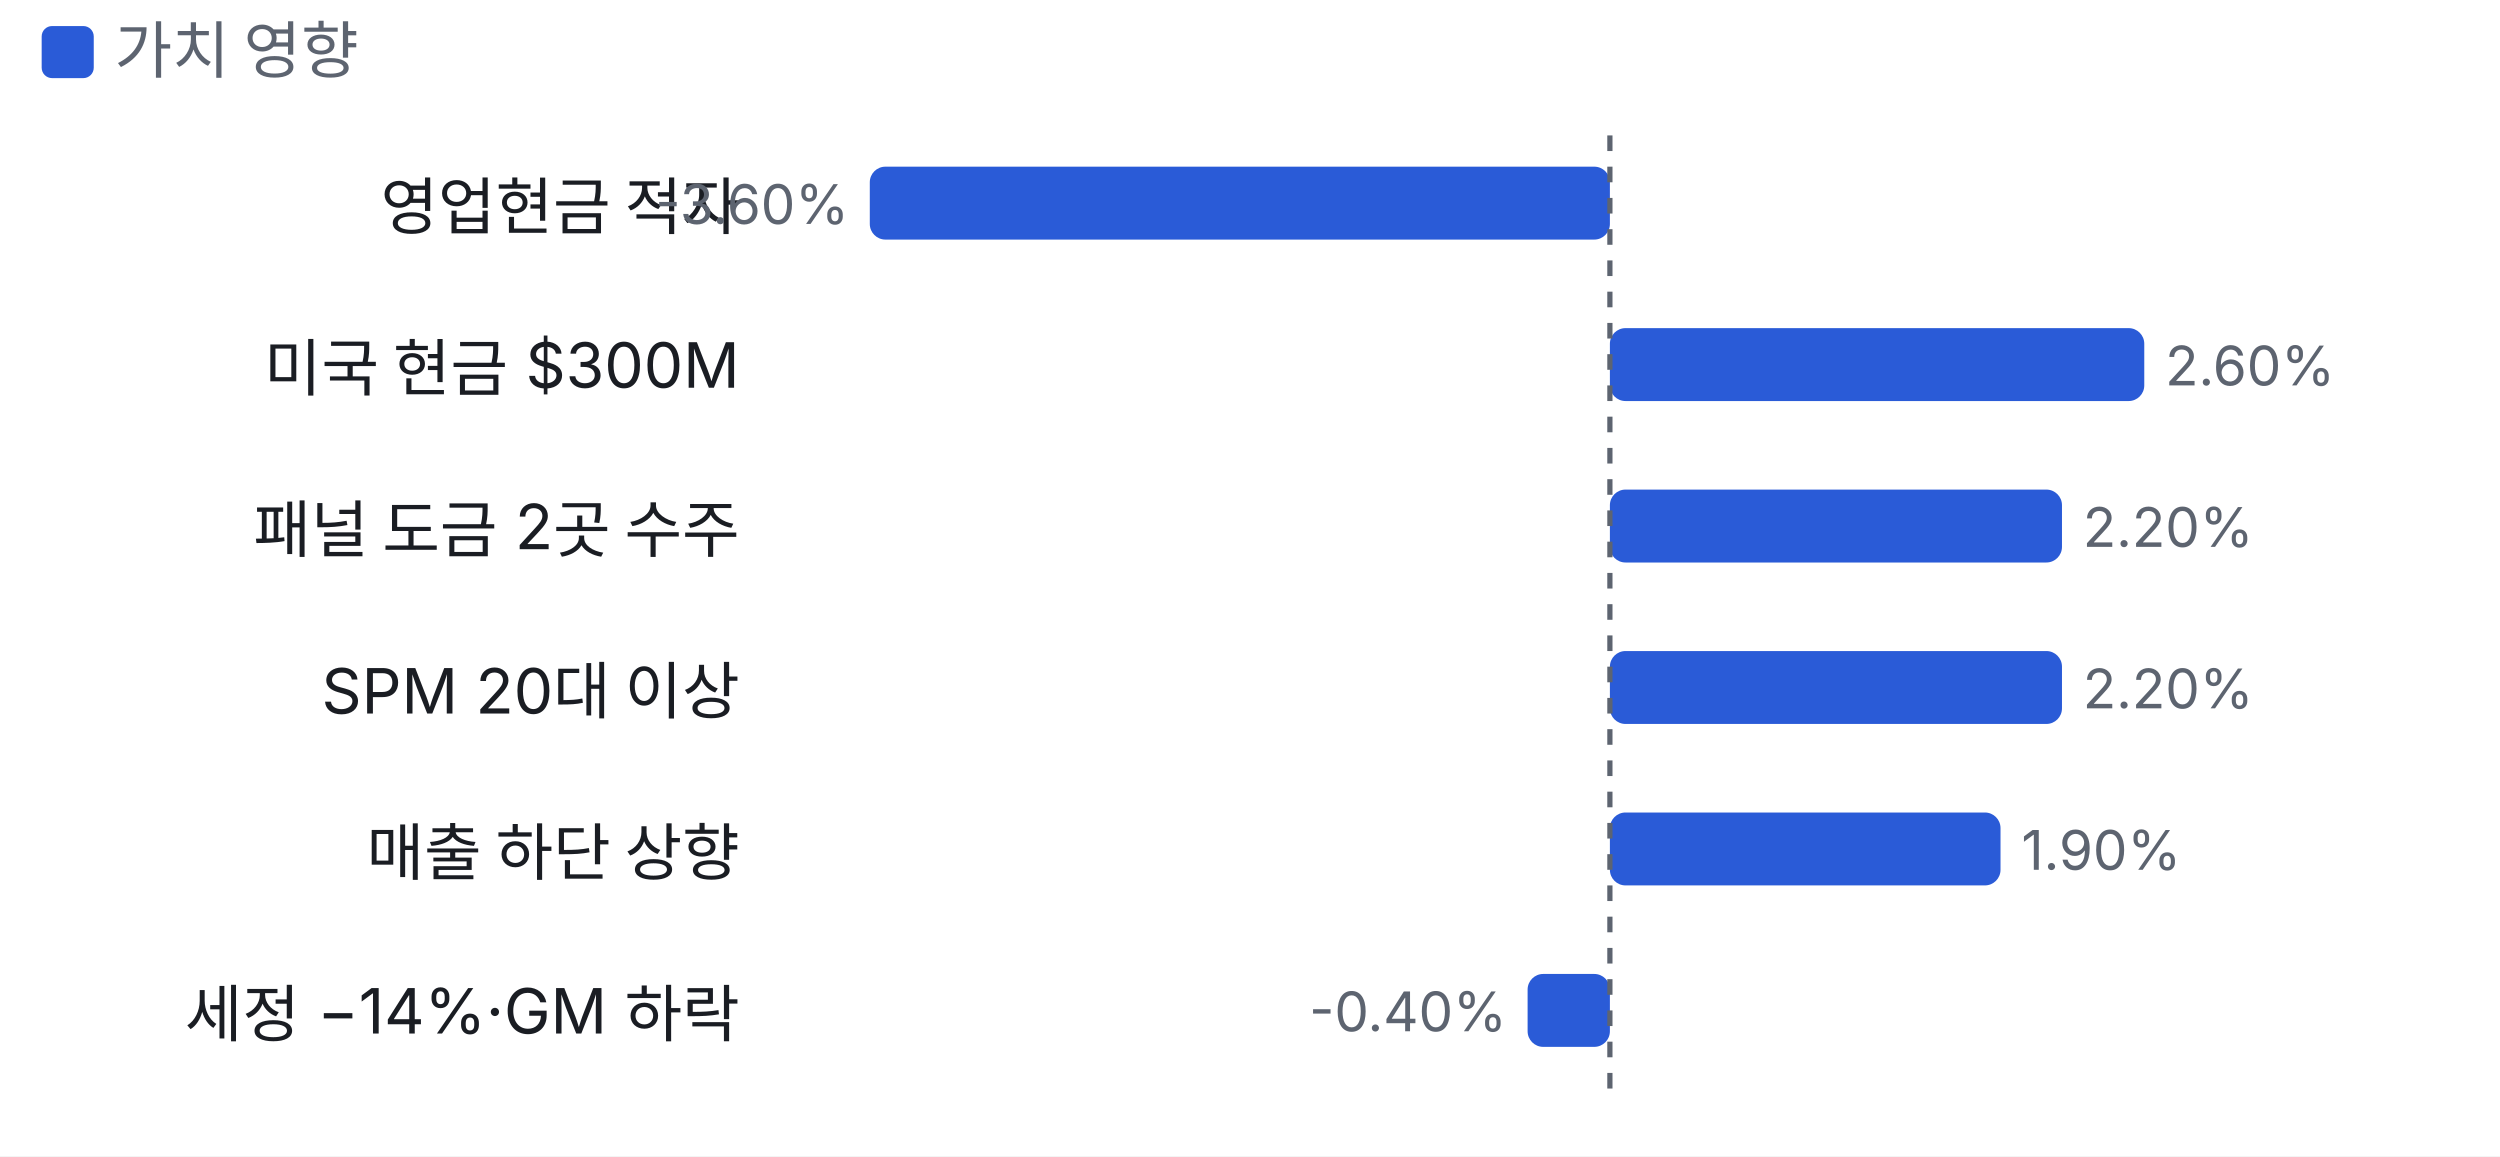
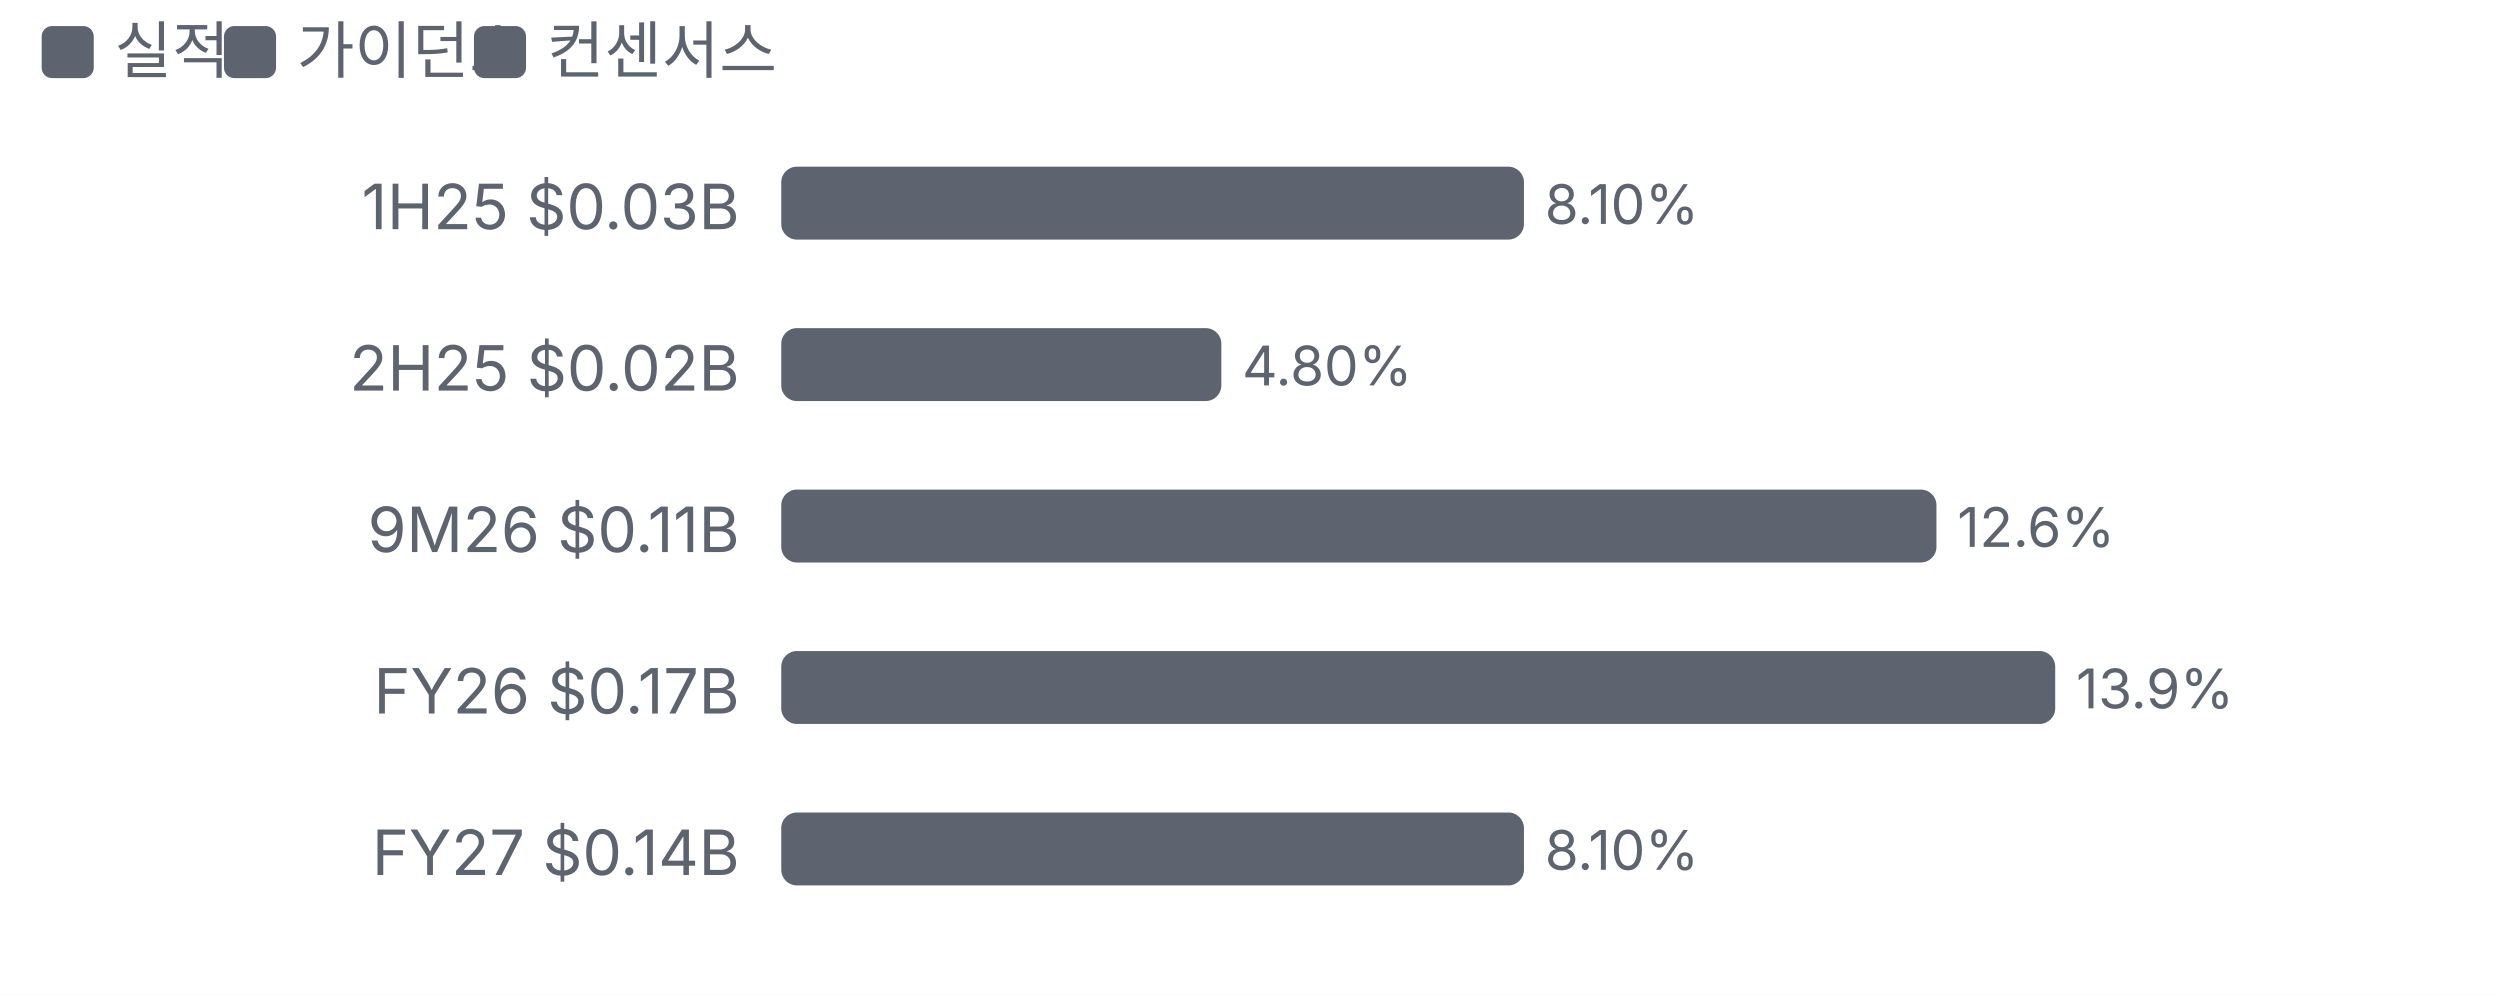
- <svg xmlns="http://www.w3.org/2000/svg" viewBox="0 0 480 222" width="480" height="222">
+ <svg xmlns="http://www.w3.org/2000/svg" viewBox="0 0 480 191" width="480" height="191">
  <style>text{fill:#5d6470;font-size:10.5px;font-family:-apple-system,'Apple SD Gothic Neo','Malgun Gothic',sans-serif}</style>
  <rect width="100%" height="100%" fill="#ffffff" />
-   <rect x="8" y="5" width="10" height="10" rx="2" fill="#2a5bd7" />
-   <text x="22" y="14" style="font-size:12px">가치 영향</text>
+   <rect x="8" y="5" width="10" height="10" rx="2" fill="#5d6470" />
+   <text x="22" y="14" style="font-size:12px">실적</text>
+   <rect x="43" y="5" width="10" height="10" rx="2" fill="#5d6470" />
+   <text x="57" y="14" style="font-size:12px">가이던스</text>
+   <rect x="91" y="5" width="10" height="10" rx="2" fill="#5d6470" />
+   <text x="105" y="14" style="font-size:12px">컨센서스</text>
  <g transform="translate(0,22)">
-     <text x="142" y="22" text-anchor="end" style="fill:#1a1d23;font-size:12px">영업현금 적자</text>
-     <rect x="167.0" y="10" width="142.1" height="14" rx="3" fill="#2a5bd7" />
-     <text x="163.0" y="21" text-anchor="end">-3.60%</text>
-     <text x="142" y="53" text-anchor="end" style="fill:#1a1d23;font-size:12px">미국 현금 $300M</text>
-     <rect x="309.1" y="41" width="102.6" height="14" rx="3" fill="#2a5bd7" />
-     <text x="415.7" y="52">2.60%</text>
-     <text x="142" y="84" text-anchor="end" style="fill:#1a1d23;font-size:12px">패널 도금 2곳 수주</text>
-     <rect x="309.1" y="72" width="86.8" height="14" rx="3" fill="#2a5bd7" />
-     <text x="399.9" y="83">2.20%</text>
-     <text x="142" y="115" text-anchor="end" style="fill:#1a1d23;font-size:12px">SPM 20대 이상</text>
-     <rect x="309.1" y="103" width="86.8" height="14" rx="3" fill="#2a5bd7" />
-     <text x="399.9" y="114">2.20%</text>
-     <text x="142" y="146" text-anchor="end" style="fill:#1a1d23;font-size:12px">매출 하단 상향</text>
-     <rect x="309.1" y="134" width="75.0" height="14" rx="3" fill="#2a5bd7" />
-     <text x="388.1" y="145">1.90%</text>
-     <text x="142" y="177" text-anchor="end" style="fill:#1a1d23;font-size:12px">세정 −14%·GM 하락</text>
-     <rect x="293.3" y="165" width="15.8" height="14" rx="3" fill="#2a5bd7" />
-     <text x="289.3" y="176" text-anchor="end">-0.40%</text>
-     <line x1="309.1" x2="309.1" y1="4" y2="190" stroke="#5d6470" stroke-dasharray="3 3" />
+     <text x="142" y="22" text-anchor="end" style="fill:#5d6470;font-size:12px">
+       <tspan x="142" dy="0">1H25 $0.03B</tspan>
+     </text>
+     <rect x="150.0" y="10" width="142.6" height="14" rx="3" fill="#5d6470" />
+     <text x="296.6" y="21">8.10%</text>
+     <text x="142" y="53" text-anchor="end" style="fill:#5d6470;font-size:12px">
+       <tspan x="142" dy="0">2H25 $0.02B</tspan>
+     </text>
+     <rect x="150.0" y="41" width="84.5" height="14" rx="3" fill="#5d6470" />
+     <text x="238.5" y="52">4.80%</text>
+     <text x="142" y="84" text-anchor="end" style="fill:#5d6470;font-size:12px">
+       <tspan x="142" dy="0">9M26 $0.11B</tspan>
+     </text>
+     <rect x="150.0" y="72" width="221.8" height="14" rx="3" fill="#5d6470" />
+     <text x="375.8" y="83">12.6%</text>
+     <text x="142" y="115" text-anchor="end" style="fill:#5d6470;font-size:12px">
+       <tspan x="142" dy="0">FY26 $0.17B</tspan>
+     </text>
+     <rect x="150.0" y="103" width="244.6" height="14" rx="3" fill="#5d6470" />
+     <text x="398.6" y="114">13.9%</text>
+     <text x="142" y="146" text-anchor="end" style="fill:#5d6470;font-size:12px">
+       <tspan x="142" dy="0">FY27 $0.14B</tspan>
+     </text>
+     <rect x="150.0" y="134" width="142.6" height="14" rx="3" fill="#5d6470" />
+     <text x="296.6" y="145">8.10%</text>
  </g>
</svg>
